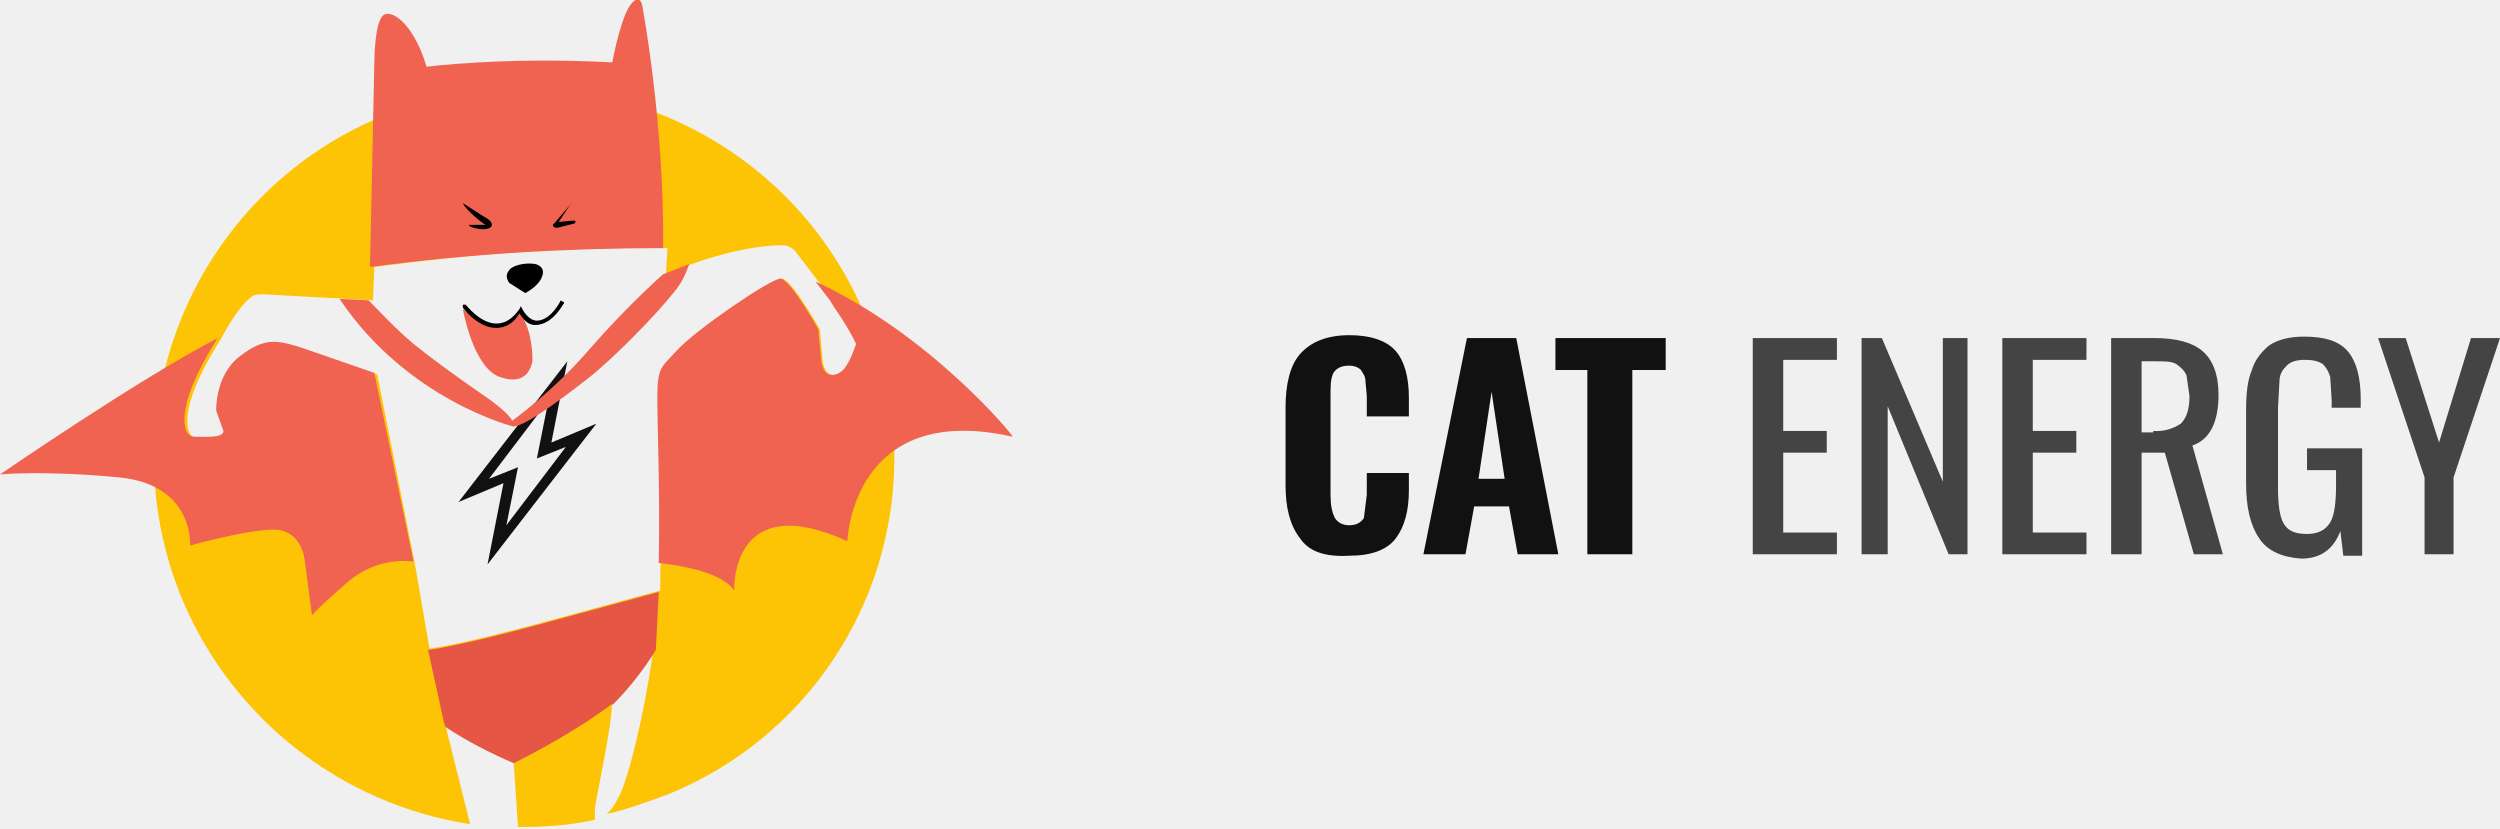
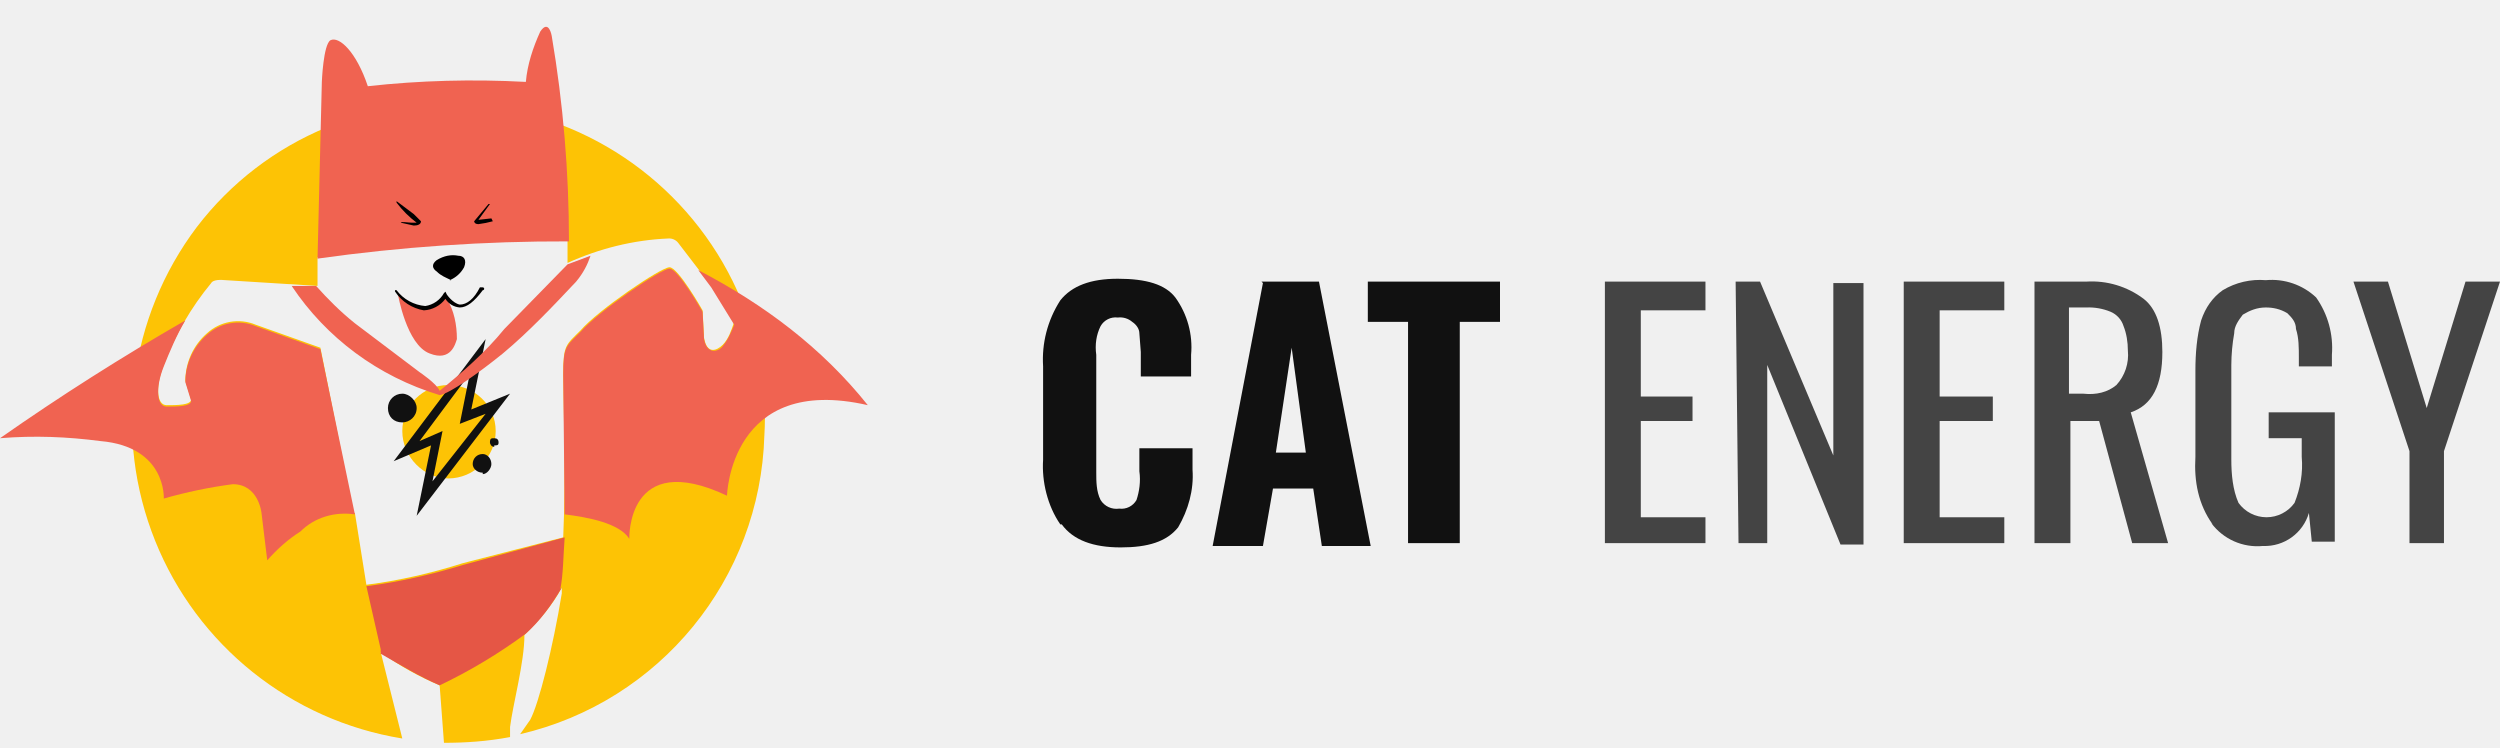
- <svg xmlns="http://www.w3.org/2000/svg" version="1.1" id="Layer_2" x="0" y="0" viewBox="0 0 172.3 57.1" xml:space="preserve">
-   <style>.st1{fill:#f06351}.st3{fill:#111}</style>
-   <path d="M59.6 21.7a25.4 25.4 0 10-47 19.7 25.8 25.8 0 0019.8 15.4L30.7 50c1.5 1 3.1 1.8 4.7 2.5l.3 4.5c1.8 0 3.5-.1 5.3-.5v-.8c.3-1.9 1.1-5.2 1.2-7.4 1.1-1.1 2.1-2.3 2.9-3.7l-.1.4c-.6 4.2-1.7 8.8-2.4 10-.2.4-.5.9-.8 1.1 1.4-.3 2.7-.8 4.1-1.3a25 25 0 0013.7-33.1zm-1.4 3.8c-.4.4-1.3.7-1.5-.6l-.2-2.2s-1.9-3.4-2.6-3.5c-.7 0-5.8 3.5-7.1 4.9-1.2 1.3-1.4 1.2-1.4 3.5 0 1.7.2 8.1.1 13.1l-8.1 2.2c-5.9 1.6-7.8 1.8-7.8 1.8l-1-5.8L26 25.8 20.8 24c-1.4-.4-2.3-.7-4 .6-1.8 1.3-1.7 3.8-1.7 3.8l.5 1.4c0 .5-1.2.4-2 .4s-.9-1.4-.3-3.1c.6-1.7 1.9-3.7 1.9-3.7s1.2-2.3 2.1-2.9c0 0 .1-.3 1.2-.2l7.2.4.1-2.3c6.7-.9 13.4-1.4 20.2-1.3l-.1 1.8s4.4-2 8.1-2c0 0 .4 0 .8.4l2.6 3.4c.2.4 1.2 1.7 1.8 3-.2 0-.6 1.4-1 1.8z" fill="#fdc305" />
-   <path class="st1" d="M56.2 19.4l1 1.3c.2.4 1.2 1.7 1.8 3 0 0-.4 1.3-.9 1.8-.4.4-1.3.7-1.5-.6l-.2-2.2s-1.9-3.4-2.6-3.5c-.7 0-5.8 3.5-7.1 4.9-1.2 1.3-1.4 1.2-1.4 3.5 0 1.5.2 6.6.1 11.2 1.8.2 4.4.7 5.2 1.9 0 0-.3-7.1 7.8-3.4 0 0 .3-9.7 11.4-7.2.1 0-5.6-7-13.6-10.7zm-10.5-2.3C45.8 8.6 44.3.6 44.3.6s-.1-1.3-.9-.2c-.7 1.1-1.2 3.9-1.2 3.9-7.4-.4-12.8.3-12.8.3-.8-2.7-2.2-3.9-2.9-3.6-.7.3-.7 3.3-.7 3.3l-.3 14.1c6.7-.9 13.5-1.3 20.2-1.3z" />
-   <path d="M45.2 44.8l.2-4-8.1 2.2c-5.9 1.6-7.8 1.8-7.8 1.8l1.1 5 .1.3c1.5 1 3.1 1.8 4.7 2.5 4.4-2.2 6.8-4.1 6.8-4.1v.1c1.2-1.2 2.2-2.5 3-3.8z" fill="#e55645" />
-   <path d="M31.9 14l1.4.9c.4.2.6.4.6.6s-.3.3-.6.3-.9-.1-1-.3h1.2c0 .1-1.4-1-1.6-1.5zm7.4.1l-1.1 1.3c-.1 0-.2.3.2.3l1.2-.3c.1-.1.1-.2-.1-.2l-1 .1.8-1.2c.1 0 .1-.1 0 0zm-3.1 6.1s.8-.4 1.1-1 0-.9-.4-1c-.5-.1-1.3 0-1.7.3-.4.4-.3.7-.1 1l1.1.7z" />
-   <path class="st1" d="M35.8 21.4s-.2.4-.5.6c-.2.2-.6.4-1 .4-.6 0-1.1-.2-1.5-.4l-.5-.4-.4-.3s.7 4.1 2.6 4.7c1.8.6 2.1-.7 2.2-1.1 0-.3 0-2.1-.8-3.2l-.1-.3z" />
-   <path d="M34.2 22.6c-.1 0-.1 0 0 0-1.3 0-2.3-1.4-2.3-1.4V21h.2s1 1.3 2.1 1.3c.6 0 1.1-.3 1.6-1l.1-.2.1.2s.4.8 1 .8c.5 0 1.1-.4 1.6-1.3 0-.1.1-.1.2 0 .1 0 .1.1 0 .2-.6 1-1.3 1.4-1.9 1.4-.6 0-.9-.5-1.1-.8-.4.7-1 1-1.6 1z" />
-   <path class="st3" d="M41.1 29.2L38 30.5l1.1-5.6-7.5 9.7 3.1-1.3-1.1 5.6 7.5-9.7zM33.7 33l4.1-5.4-.8 4 2-.8-4.1 5.4.8-4-2 .8z" />
-   <path class="st1" d="M45.7 18.9s-2.5 2.2-5.1 5.2C38.1 27 35.3 29 35.3 29c-.2-.5-1.6-1.5-1.6-1.5s-3.1-2.1-5.2-3.8c-1.2-1-2.3-2.2-3.1-3l-2-.1c4.7 7 12 8.8 12 8.8.9-.1 3.3-1.9 5.1-3.3s4.8-4.5 5.9-5.9c.6-.7.9-1.4 1.1-2l-1.8.7zm-19.9 6.8l-5.2-1.8c-1.4-.4-2.3-.7-4 .6-1.8 1.3-1.7 3.8-1.7 3.8l.5 1.4c0 .5-1.2.4-2 .4s-.9-1.4-.3-3.1c.6-1.7 1.9-3.7 1.9-3.7-5.4 2.8-15 9.4-15 9.4s2.9-.3 8.2.2c5.2.5 4.9 4.7 4.9 4.7s3.5-1 5.6-1.1c2.1-.1 2.3 2.1 2.3 2.1l.5 3.8s.5-.6 2.6-2.4a5.9 5.9 0 014.4-1.3l-2.7-13z" />
-   <path class="st3" d="M89.6 37.1c-.7-.9-1-2.1-1-3.7v-5.3c0-1.6.3-2.9 1-3.7.7-.8 1.8-1.3 3.4-1.3 1.5 0 2.6.4 3.2 1.1.6.7.9 1.8.9 3.2v1.3h-2.9v-1.4l-.1-1.1c0-.3-.2-.5-.3-.7-.2-.2-.5-.3-.8-.3-.6 0-.9.2-1.1.5-.2.4-.2.9-.2 1.6v6.8c0 .7.1 1.2.3 1.6.2.3.5.5 1 .5s.8-.2 1-.5l.2-1.6v-1.5h2.9v1.2c0 1.4-.3 2.5-.9 3.3-.6.8-1.7 1.2-3.2 1.2-1.7.1-2.8-.3-3.4-1.2zm11.5-13.8h3.4l2.9 14.9h-2.8l-.6-3.3h-2.4l-.6 3.3h-2.9l3-14.9zm2.6 9.7l-.9-6-.9 6h1.8zm5.8-7.5h-2.3v-2.2h7.6v2.2h-2.3v12.7h-3.1V25.5z" />
-   <path d="M120.8 23.3h5.8v1.5h-3.7v4.9h3v1.5h-3v5.5h3.7v1.5h-5.8V23.3zm7.5 0h1.4l4.2 9.9v-9.9h1.7v14.9h-1.3L130.1 28v10.2h-1.8V23.3zm9.7 0h5.8v1.5h-3.7v4.9h3v1.5h-3v5.5h3.7v1.5H138V23.3zm7.5 0h3c1.5 0 2.6.3 3.3.9.7.6 1.1 1.6 1.1 3 0 1.9-.6 3.1-1.8 3.5l2.1 7.5h-2l-2-7h-1.6v7h-2.1V23.3zm2.9 6.4a3 3 0 001.9-.5c.4-.4.6-1 .6-1.9l-.2-1.4c-.1-.3-.4-.6-.7-.8-.3-.2-.8-.2-1.5-.2h-.9v4.9h.8zm7.3 7.4c-.6-.9-.9-2.1-.9-3.8v-5c0-1.2.1-2.1.4-2.8.2-.7.7-1.3 1.2-1.7.6-.4 1.4-.6 2.4-.6 1.4 0 2.4.3 3 1 .6.7.9 1.8.9 3.3v.6h-2v-.5l-.1-1.6a2 2 0 00-.5-.9c-.3-.2-.7-.3-1.2-.3-.6 0-1 .1-1.3.4-.3.3-.5.6-.5 1.1l-.1 1.8v5.5c0 1.1.1 2 .4 2.5.3.5.8.7 1.6.7s1.3-.3 1.6-.8c.3-.5.4-1.4.4-2.6v-1h-2v-1.5h3.8v7.4h-1.3l-.2-1.7c-.5 1.3-1.4 1.9-2.7 1.9-1.3-.1-2.3-.5-2.9-1.4zm11.4-4.2l-3.2-9.6h1.9l2.3 7.2 2.2-7.2h2l-3.2 9.6v5.3h-2v-5.3z" fill="#444" />
+ <svg xmlns="http://www.w3.org/2000/svg" width="174" height="52" fill="none">
+   <g clip-path="url(#clip0)">
+     <path d="M51.6 20.9A22.2 22.2 0 0034 7.4a21.9 21.9 0 00-20.3 8.4A22.4 22.4 0 0028 51.4l-1.5-6c1.4 1 2.7 1.7 4.1 2.3l.3 4c1.5 0 3-.1 4.6-.4v-.7c.2-1.6 1-4.5 1-6.4 1-1 1.9-2 2.6-3.3v.4c-.6 3.7-1.6 7.7-2.2 8.8l-.7 1a22 22 0 0017-20.8c.2-3.2-.4-6.5-1.6-9.4zM50.3 24c-.4.4-1.1.7-1.3-.5l-.1-1.9s-1.7-3-2.3-3c-.6 0-5 3-6.2 4.4-1 1-1.2 1-1.2 3 0 1.5.2 7 0 11.4l-7 1.8c-2.2.7-4.4 1.2-6.7 1.5l-.8-5h-.1l-2.3-11.5-4.5-1.6a3.2 3.2 0 00-3.4.6 4.4 4.4 0 00-1.5 3.3l.4 1.3c0 .4-1 .4-1.7.4s-.8-1.3-.2-2.8a19.9 19.9 0 013.3-5.7s.1-.3 1-.2l6.4.4v-2a122 122 0 0117.4-1.2v1.6c2.2-1 4.6-1.6 7-1.7a.8.8 0 01.7.3l2.3 3 1.6 2.5c-.2.6-.4 1.2-.8 1.6z" fill="#FDC305" />
+     <path d="M48.6 18.8l.9 1.2 1.6 2.6c-.2.5-.4 1-.8 1.5-.3.4-1.1.6-1.3-.5l-.1-1.9s-1.7-3-2.3-3c-.6 0-5 3-6.2 4.4-1 1-1.2 1-1.2 3l.1 9.7c1.6.2 3.8.6 4.5 1.7 0 0-.2-6.3 6.8-3 0 0 .2-8.5 9.8-6.3-3.2-4-7.2-7-11.8-9.4zM39.6 16.8c0-4.8-.4-9.6-1.2-14.3 0 0-.2-1.2-.8-.3-.5 1.1-.9 2.3-1 3.5-3.7-.2-7.4-.1-11 .3-.8-2.4-2-3.5-2.6-3.2-.5.3-.6 2.9-.6 2.9L22.1 18a122 122 0 0117.5-1.2z" fill="#F06351" />
+     <path d="M39 41c.2-1 .2-2.2.3-3.6l-7 1.9c-2.3.7-4.5 1.2-6.8 1.5l1 4.4v.3c1.4.8 2.7 1.6 4.1 2.2 2.1-1 4.1-2.2 6-3.6 1-.9 1.8-2 2.5-3.2z" fill="#E55645" />
+     <path d="M27.6 14l1.2.9.5.5c0 .2-.2.3-.5.3l-.9-.2c0-.1.5 0 .8 0h.3a7 7 0 01-1.4-1.4zM34 14.2l-1 1.2s0 .2.3.2a7 7 0 001-.2l-.1-.2-.9.1.8-1.1s0-.1 0 0zM31.3 19.5a2 2 0 001-.9c.2-.5 0-.8-.4-.8-.5-.1-1 0-1.5.3-.4.3-.3.6 0 .8.3.3.6.4 1 .6z" fill="#000" />
+     <path d="M31 20.6c0 .2-.2.4-.4.5-.2.2-.5.3-.8.3-.5 0-1 0-1.4-.3l-.4-.4-.3-.2s.6 3.5 2.2 4.1c1.5.6 1.8-.7 1.9-1 0-1-.2-2-.7-2.8v-.2z" fill="#F06351" />
+     <path d="M29.5 21.6a3 3 0 01-2-1.3.1.1 0 010-.1.1.1 0 01.1 0 2.8 2.8 0 002 1.1 1.8 1.8 0 001.3-.9l.1-.1.1.2s.4.6.9.7c.5 0 1-.4 1.4-1.2h.2a.1.1 0 010 .2c-.6.8-1.1 1.2-1.6 1.2a1.3 1.3 0 01-1-.6 2 2 0 01-1.5.8z" fill="#000" />
+     <path d="M31.2 33.3c1.8 0 3.3-1.5 3.3-3.3 0-1.8-1.5-3.2-3.3-3.2A3.2 3.2 0 0028 30c0 1.8 1.5 3.3 3.2 3.3z" fill="#FDC305" />
+     <path d="M35.5 27.4l-2.7 1.1 1-4.9-6.4 8.5L30 31l-1 4.9 6.5-8.5zm-6.3 3.3l3.5-4.7-.7 3.5 1.8-.7-3.7 4.7.7-3.5-1.6.7zM28 29.4c.5 0 1-.4 1-1 0-.5-.5-1-1-1a1 1 0 00-1 1c0 .6.4 1 1 1zM33.6 33c.3 0 .6-.4.6-.7 0-.4-.3-.7-.6-.7-.4 0-.7.3-.7.7 0 .3.3.6.7.6zM34.4 31c.2 0 .3 0 .3-.2s-.1-.3-.3-.3c-.2 0-.3 0-.3.3 0 .1.1.3.3.3z" fill="#111" />
+     <path d="M39.5 18.4l-4.4 4.5c-1.3 1.6-2.9 3-4.5 4.3-.2-.5-1.4-1.3-1.4-1.3l-4.5-3.4c-1-.8-1.9-1.7-2.7-2.6h-1.7c2.4 3.6 6 6.3 10.3 7.6.7-.1 2.8-1.6 4.4-2.9 1.8-1.5 3.5-3.3 5.1-5 .5-.6.8-1.2 1-1.8l-1.6.6zM22.3 24.3l-4.5-1.6a3.2 3.2 0 00-3.4.6 4.4 4.4 0 00-1.5 3.3l.4 1.3c0 .4-1 .4-1.7.4s-.8-1.3-.2-2.8c.4-1 .9-2.2 1.5-3.2A172 172 0 000 30.5c2.4-.2 4.7-.1 7 .2 4.6.4 4.4 4 4.4 4a33 33 0 014.8-1c1.8 0 2 2 2 2l.4 3.3c.7-.8 1.5-1.5 2.3-2 1-1 2.4-1.4 3.8-1.2l-2.4-11.5z" fill="#F06351" />
+     <path d="M73.8 36.5c-.9-1.3-1.3-3-1.2-4.5v-6.5c-.1-1.6.3-3.2 1.2-4.6.8-1 2.1-1.5 4-1.5 2 0 3.3.4 4 1.3a5.9 5.9 0 011.1 4v1.5h-3.5v-1.7l-.1-1.3c0-.3-.2-.6-.5-.8a1.3 1.3 0 00-1-.3 1.2 1.2 0 00-1.2.6c-.3.6-.4 1.3-.3 2v8.2c0 .6 0 1.3.3 1.9a1.3 1.3 0 001.3.6 1.2 1.2 0 001.2-.6c.2-.6.3-1.3.2-2v-1.6H83v1.5c.1 1.4-.3 2.8-1 4-.8 1-2.1 1.4-4 1.4s-3.3-.5-4.1-1.6zM87.8 19.6h4L95.4 38H92l-.6-4h-2.8l-.7 4h-3.5l3.5-18.3zm3.1 12l-1-7.4-1.1 7.3h2.1zM98 22.4h-2.8v-2.8h9.2v2.8h-2.8v15.4H98V22.4z" fill="#111" />
+     <path d="M111.7 19.6h7v2h-4.5v6h3.6v1.7h-3.6V36h4.5v1.8h-7V19.6zM120.7 19.6h1.8l5.1 12.1v-12h2.1v18.2h-1.6L123 25.4v12.4h-2l-.2-18.2zM132.5 19.6h7v2H135v6h3.7v1.7H135V36h4.5v1.8h-7V19.6zM141.6 19.6h3.6a6 6 0 014 1.2c.9.7 1.3 2 1.3 3.7 0 2.3-.7 3.7-2.2 4.2l2.6 9.1h-2.5l-2.3-8.5h-2v8.5h-2.5V19.6zm3.4 7.8c.9.1 1.7-.1 2.3-.6a3.1 3.1 0 00.8-2.4c0-.6-.1-1.2-.3-1.7a1.6 1.6 0 00-.9-1 4 4 0 00-1.7-.3H144v6h1zM154 36.5c-1-1.4-1.3-3-1.2-4.7v-6c0-1.2.1-2.4.4-3.5.3-.9.8-1.6 1.5-2.1a5 5 0 013-.7 4.5 4.5 0 013.5 1.2 6.1 6.1 0 011.1 4v.8H160v-.6c0-.7 0-1.4-.2-2 0-.5-.3-.8-.6-1.1-.5-.3-1-.4-1.5-.4-.6 0-1.1.2-1.6.5-.3.4-.6.8-.6 1.3a13 13 0 00-.2 2.2V32c0 1 .1 2.1.5 3a2.4 2.4 0 003.9 0c.4-1 .6-2.1.5-3.2v-1.3h-2.3v-1.8h4.6v9h-1.6l-.2-2a3.2 3.2 0 01-3.2 2.3 4 4 0 01-3.6-1.6zM167.7 31.4l-3.9-11.8h2.4l2.7 8.8 2.7-8.8h2.4l-3.9 11.8v6.4h-2.4v-6.4z" fill="#444" />
+   </g>
+   <defs>
+     <clipPath id="clip0">
+       <path fill="#fff" d="M0 0h174v51.7H0z" />
+     </clipPath>
+   </defs>
</svg>
